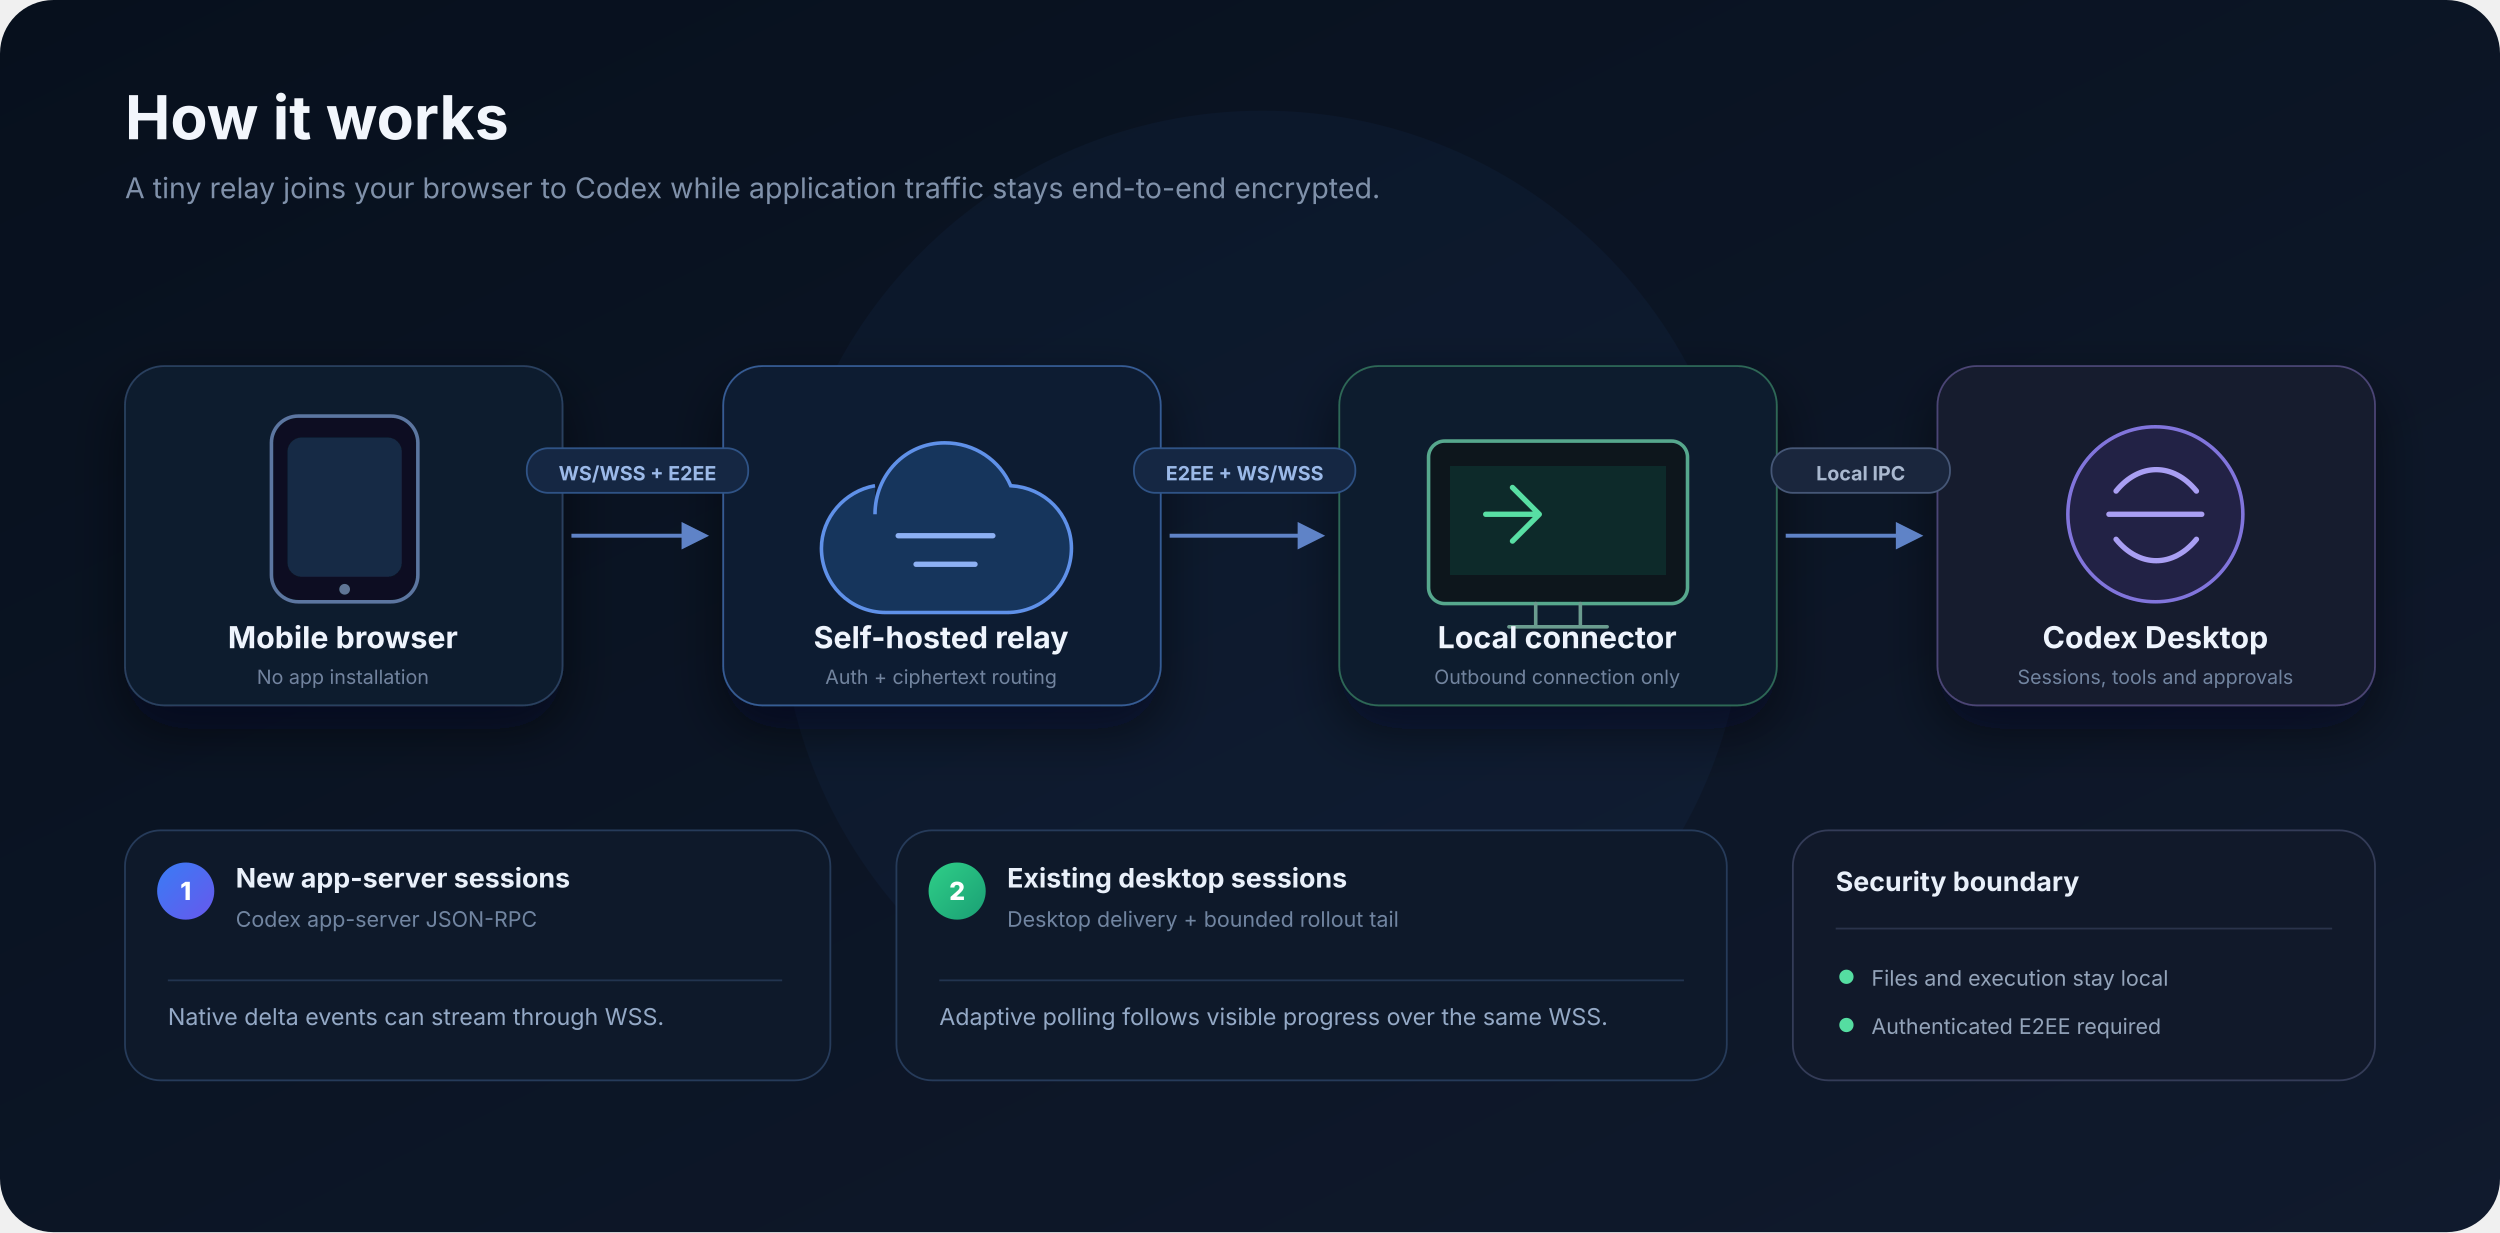
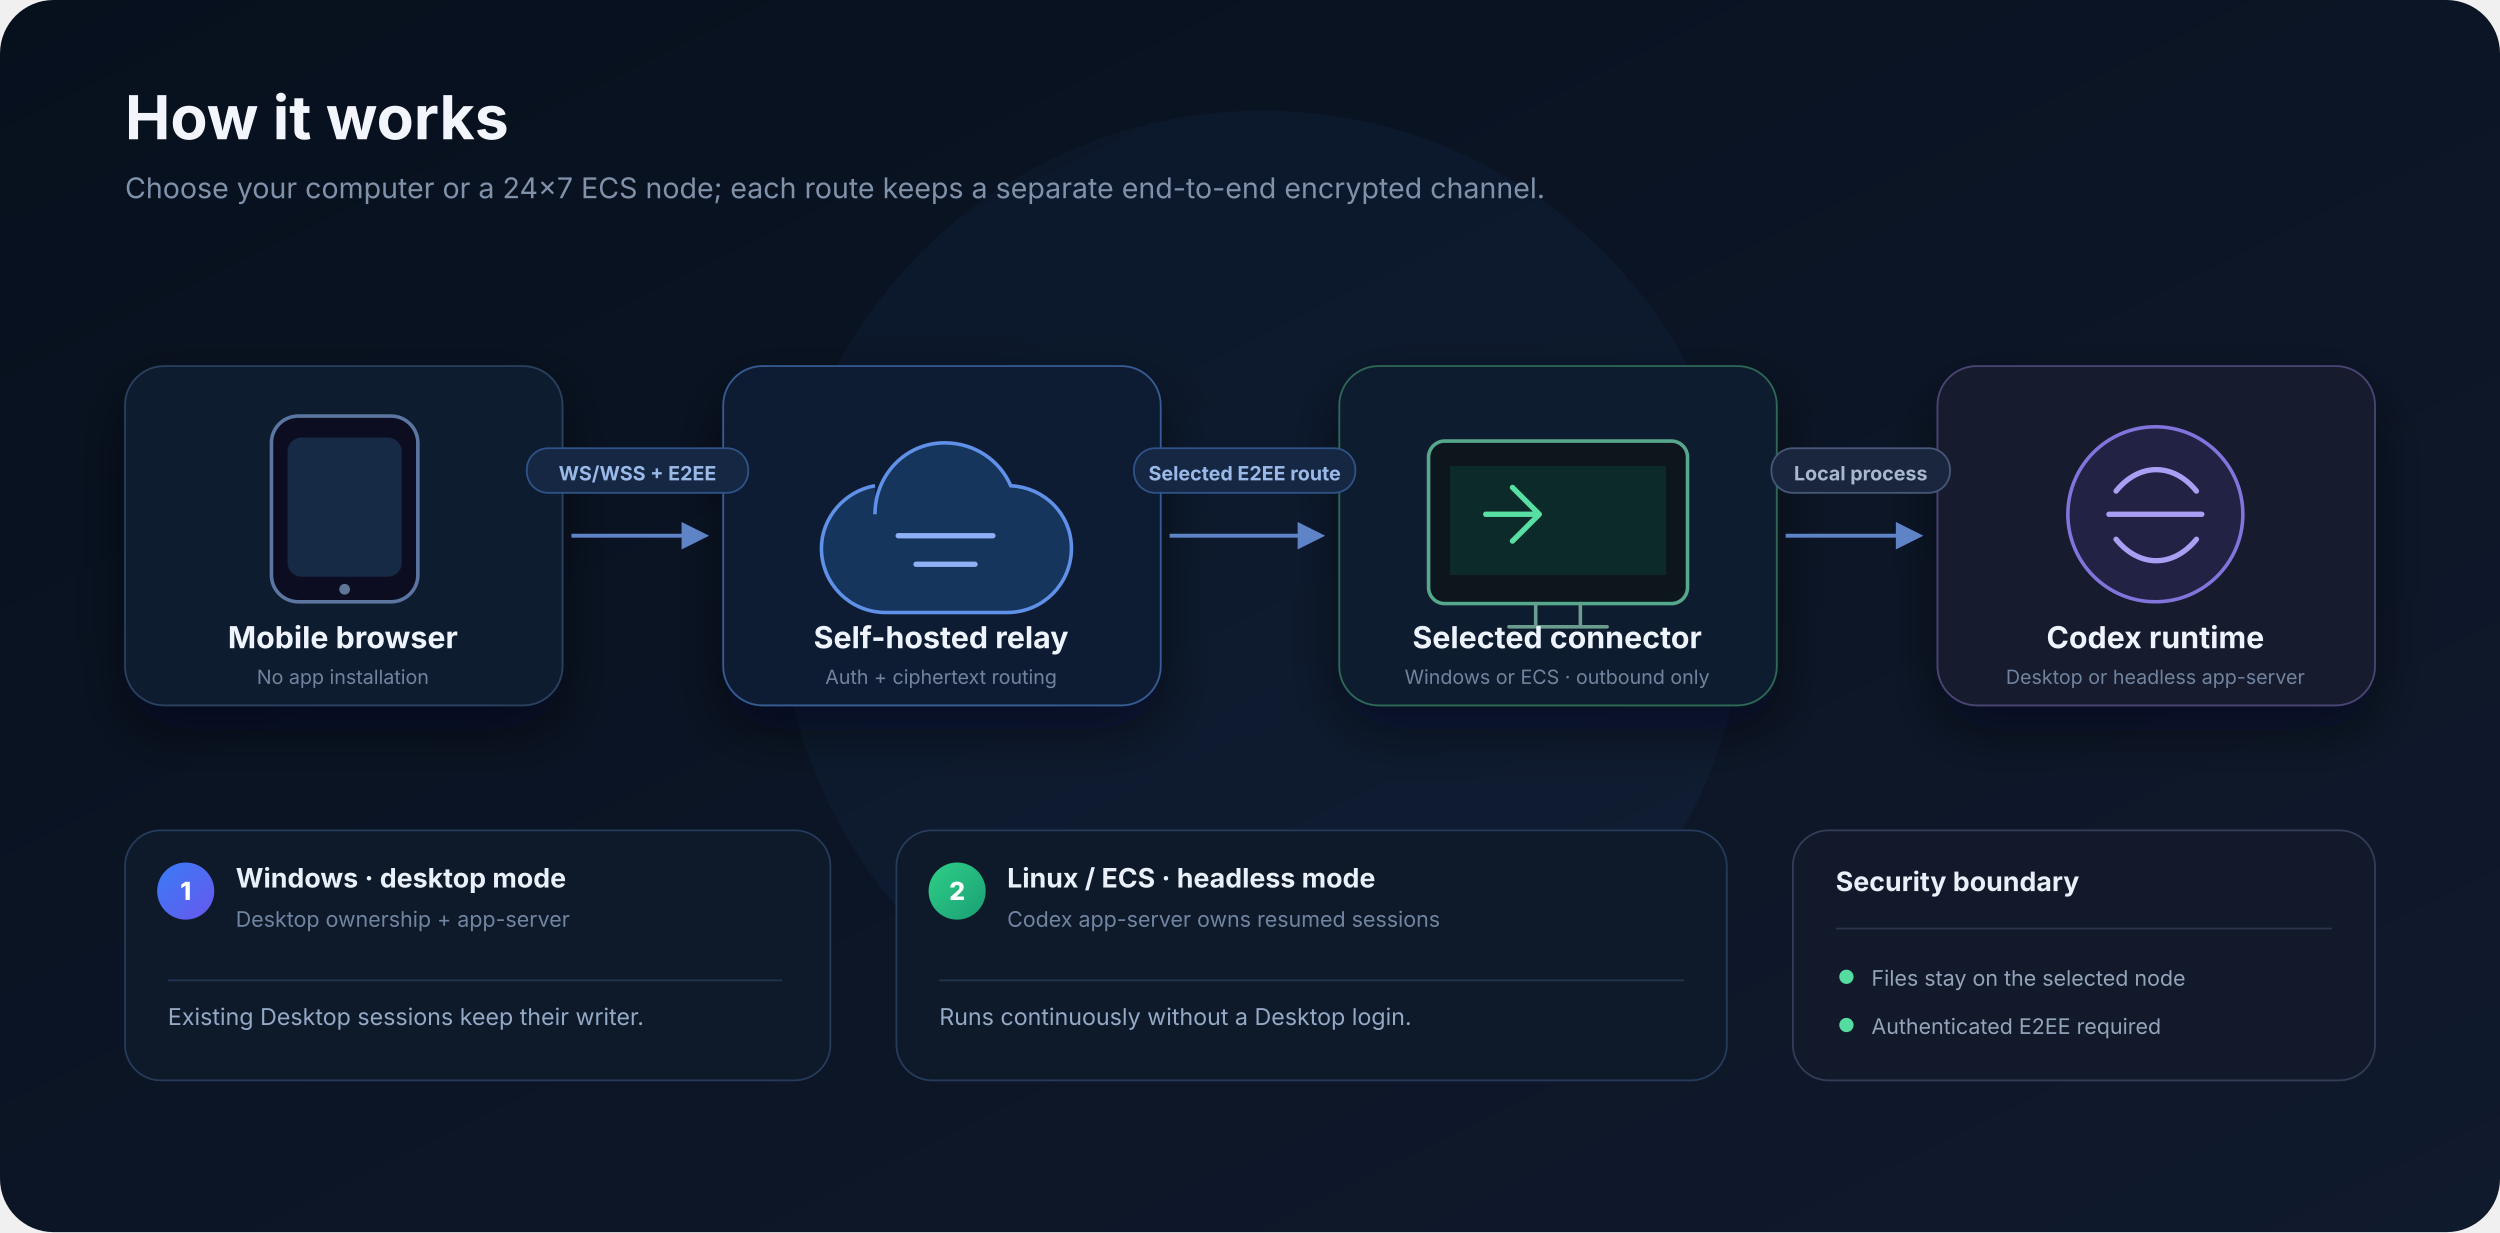
<svg xmlns="http://www.w3.org/2000/svg" width="1400" height="690" viewBox="0 0 1400 690" role="img" aria-labelledby="title desc">
  <defs>
    <linearGradient id="bg2" x1="0" y1="0" x2="1" y2="1">
      <stop offset="0" stop-color="#07101d" />
      <stop offset="1" stop-color="#101a2d" />
    </linearGradient>
    <linearGradient id="blue2" x1="0" y1="0" x2="1" y2="1">
      <stop offset="0" stop-color="#397cf5" />
      <stop offset="1" stop-color="#6758ec" />
    </linearGradient>
    <linearGradient id="green2" x1="0" y1="0" x2="1" y2="1">
      <stop offset="0" stop-color="#2fcf88" />
      <stop offset="1" stop-color="#1a9f74" />
    </linearGradient>
    <filter id="shadow2" x="-30%" y="-40%" width="160%" height="180%">
      <feDropShadow dx="0" dy="13" stdDeviation="15" flood-color="#020711" flood-opacity=".5" />
    </filter>
    <marker id="arrow" viewBox="0 0 10 10" refX="8" refY="5" markerWidth="7" markerHeight="7" orient="auto-start-reverse">
      <path d="M0 0l10 5-10 5z" fill="#5f83c7" />
    </marker>
  </defs>
  <rect width="1400" height="690" rx="30" fill="url(#bg2)" />
  <circle cx="707" cy="332" r="270" fill="#2e6bd0" opacity=".055" />
  <text x="70" y="78" fill="#f2f6fc" font-family="Inter,Segoe UI,Arial,sans-serif" font-size="34" font-weight="750">How it works</text>
-   <text x="70" y="111" fill="#8091aa" font-family="Inter,Segoe UI,Arial,sans-serif" font-size="16">A tiny relay joins your browser to Codex while application traffic stays end-to-end encrypted.</text>
+   <text x="70" y="111" fill="#8091aa" font-family="Inter,Segoe UI,Arial,sans-serif" font-size="16">Choose your computer or a 24×7 ECS node; each route keeps a separate end-to-end encrypted channel.</text>
  <g font-family="Inter,Segoe UI,Arial,sans-serif" filter="url(#shadow2)">
    <g transform="translate(70 205)">
      <rect width="245" height="190" rx="22" fill="#101b2e" stroke="#29415f" />
      <rect x="82" y="28" width="82" height="104" rx="15" fill="#0a1120" stroke="#5b76a1" stroke-width="2" />
      <rect x="91" y="40" width="64" height="78" rx="8" fill="#172945" />
      <circle cx="123" cy="125" r="3" fill="#607696" />
      <text x="122" y="158" text-anchor="middle" fill="#eef4fd" font-size="17" font-weight="700">Mobile browser</text>
      <text x="122" y="178" text-anchor="middle" fill="#71849f" font-size="11">No app installation</text>
    </g>
    <g transform="translate(405 205)">
      <rect width="245" height="190" rx="22" fill="#111d32" stroke="#365b94" />
      <path d="M85 83c0-22 17-40 39-40 17 0 31 10 37 24 19 1 34 16 34 35 0 20-16 36-36 36H91c-20 0-36-16-36-36 0-17 13-32 30-35" fill="#17345c" stroke="#5f91e9" stroke-width="2" />
      <path d="M98 95h53M108 111h33" stroke="#8db1f4" stroke-width="3" stroke-linecap="round" />
      <text x="122" y="158" text-anchor="middle" fill="#eef4fd" font-size="17" font-weight="700">Self-hosted relay</text>
      <text x="122" y="178" text-anchor="middle" fill="#71849f" font-size="11">Auth + ciphertext routing</text>
    </g>
    <g transform="translate(750 205)">
      <rect width="245" height="190" rx="22" fill="#101d2d" stroke="#2d6857" />
      <rect x="50" y="42" width="145" height="91" rx="9" fill="#0a121d" stroke="#57a88d" stroke-width="2" />
      <path d="M62 56h121v61H62z" fill="#102b2a" />
      <path d="M95 146h55M110 133v13M135 133v13" stroke="#6b9c8f" stroke-width="2" stroke-linecap="round" />
      <path d="M82 83h30m-15-15 15 15-15 15" fill="none" stroke="#59dfa4" stroke-width="3" stroke-linecap="round" stroke-linejoin="round" />
-       <text x="122" y="158" text-anchor="middle" fill="#eef4fd" font-size="17" font-weight="700">Local connector</text>
-       <text x="122" y="178" text-anchor="middle" fill="#71849f" font-size="11">Outbound connection only</text>
+       <text x="122" y="158" text-anchor="middle" fill="#eef4fd" font-size="17" font-weight="700">Selected connector</text>
+       <text x="122" y="178" text-anchor="middle" fill="#71849f" font-size="11">Windows or ECS · outbound only</text>
    </g>
    <g transform="translate(1085 205)">
      <rect width="245" height="190" rx="22" fill="#151a2d" stroke="#4b4574" />
      <circle cx="122" cy="83" r="49" fill="#242044" stroke="#8175dc" stroke-width="2" />
      <path d="M100 70c13-16 32-16 45 0m-45 27c13 16 32 16 45 0M96 83h52" fill="none" stroke="#a99ff3" stroke-width="3" stroke-linecap="round" />
-       <text x="122" y="158" text-anchor="middle" fill="#eef4fd" font-size="17" font-weight="700">Codex Desktop</text>
-       <text x="122" y="178" text-anchor="middle" fill="#71849f" font-size="11">Sessions, tools and approvals</text>
+       <text x="122" y="158" text-anchor="middle" fill="#eef4fd" font-size="17" font-weight="700">Codex runtime</text>
+       <text x="122" y="178" text-anchor="middle" fill="#71849f" font-size="11">Desktop or headless app-server</text>
    </g>
  </g>
  <g fill="none" stroke="#5f83c7" stroke-width="2.2" marker-end="url(#arrow)">
    <path d="M320 300H394" />
    <path d="M655 300H739" />
    <path d="M1000 300h74" />
  </g>
  <g font-family="Inter,Segoe UI,Arial,sans-serif" font-size="11" font-weight="700" text-anchor="middle">
    <g transform="translate(357 266)">
      <rect x="-62" y="-15" width="124" height="25" rx="12" fill="#152743" stroke="#2f5386" />
      <text y="3" fill="#9bb9e8">WS/WSS + E2EE</text>
    </g>
    <g transform="translate(697 266)">
      <rect x="-62" y="-15" width="124" height="25" rx="12" fill="#152743" stroke="#2f5386" />
-       <text y="3" fill="#9bb9e8">E2EE + WS/WSS</text>
+       <text y="3" fill="#9bb9e8">Selected E2EE route</text>
    </g>
    <g transform="translate(1042 266)">
      <rect x="-50" y="-15" width="100" height="25" rx="12" fill="#1a263d" stroke="#465777" />
-       <text y="3" fill="#a9b8cf">Local IPC</text>
+       <text y="3" fill="#a9b8cf">Local process</text>
    </g>
  </g>
  <g transform="translate(70 465)" font-family="Inter,Segoe UI,Arial,sans-serif">
    <g>
      <rect width="395" height="140" rx="20" fill="#0e192a" stroke="#263b5a" />
      <circle cx="34" cy="34" r="16" fill="url(#blue2)" />
      <text x="34" y="39" text-anchor="middle" fill="#fff" font-size="14" font-weight="800">1</text>
-       <text x="62" y="32" fill="#e9f0fa" font-size="15" font-weight="700">New app-server sessions</text>
-       <text x="62" y="54" fill="#7185a1" font-size="12">Codex app-server JSON-RPC</text>
+       <text x="62" y="32" fill="#e9f0fa" font-size="15" font-weight="700">Windows · desktop mode</text>
+       <text x="62" y="54" fill="#7185a1" font-size="12">Desktop ownership + app-server</text>
      <path d="M24 84h344" stroke="#22344f" />
-       <text x="24" y="109" fill="#94a9c6" font-size="13">Native delta events can stream through WSS.</text>
+       <text x="24" y="109" fill="#94a9c6" font-size="13">Existing Desktop sessions keep their writer.</text>
    </g>
    <g transform="translate(432)">
      <rect width="465" height="140" rx="20" fill="#0e192a" stroke="#263b5a" />
      <circle cx="34" cy="34" r="16" fill="url(#green2)" />
      <text x="34" y="39" text-anchor="middle" fill="#fff" font-size="14" font-weight="800">2</text>
-       <text x="62" y="32" fill="#e9f0fa" font-size="15" font-weight="700">Existing desktop sessions</text>
-       <text x="62" y="54" fill="#7185a1" font-size="12">Desktop delivery + bounded rollout tail</text>
+       <text x="62" y="32" fill="#e9f0fa" font-size="15" font-weight="700">Linux / ECS · headless mode</text>
+       <text x="62" y="54" fill="#7185a1" font-size="12">Codex app-server owns resumed sessions</text>
      <path d="M24 84h417" stroke="#22344f" />
-       <text x="24" y="109" fill="#94a9c6" font-size="13">Adaptive polling follows visible progress over the same WSS.</text>
+       <text x="24" y="109" fill="#94a9c6" font-size="13">Runs continuously without a Desktop login.</text>
    </g>
    <g transform="translate(934)">
      <rect width="326" height="140" rx="20" fill="#11192a" stroke="#343c58" />
      <text x="24" y="34" fill="#e9f0fa" font-size="15" font-weight="700">Security boundary</text>
      <path d="M24 55h278" stroke="#2a334b" />
      <circle cx="30" cy="82" r="4" fill="#55dda1" />
-       <text x="44" y="87" fill="#94a4ba" font-size="12">Files and execution stay local</text>
+       <text x="44" y="87" fill="#94a4ba" font-size="12">Files stay on the selected node</text>
      <circle cx="30" cy="109" r="4" fill="#55dda1" />
      <text x="44" y="114" fill="#94a4ba" font-size="12">Authenticated E2EE required</text>
    </g>
  </g>
</svg>
